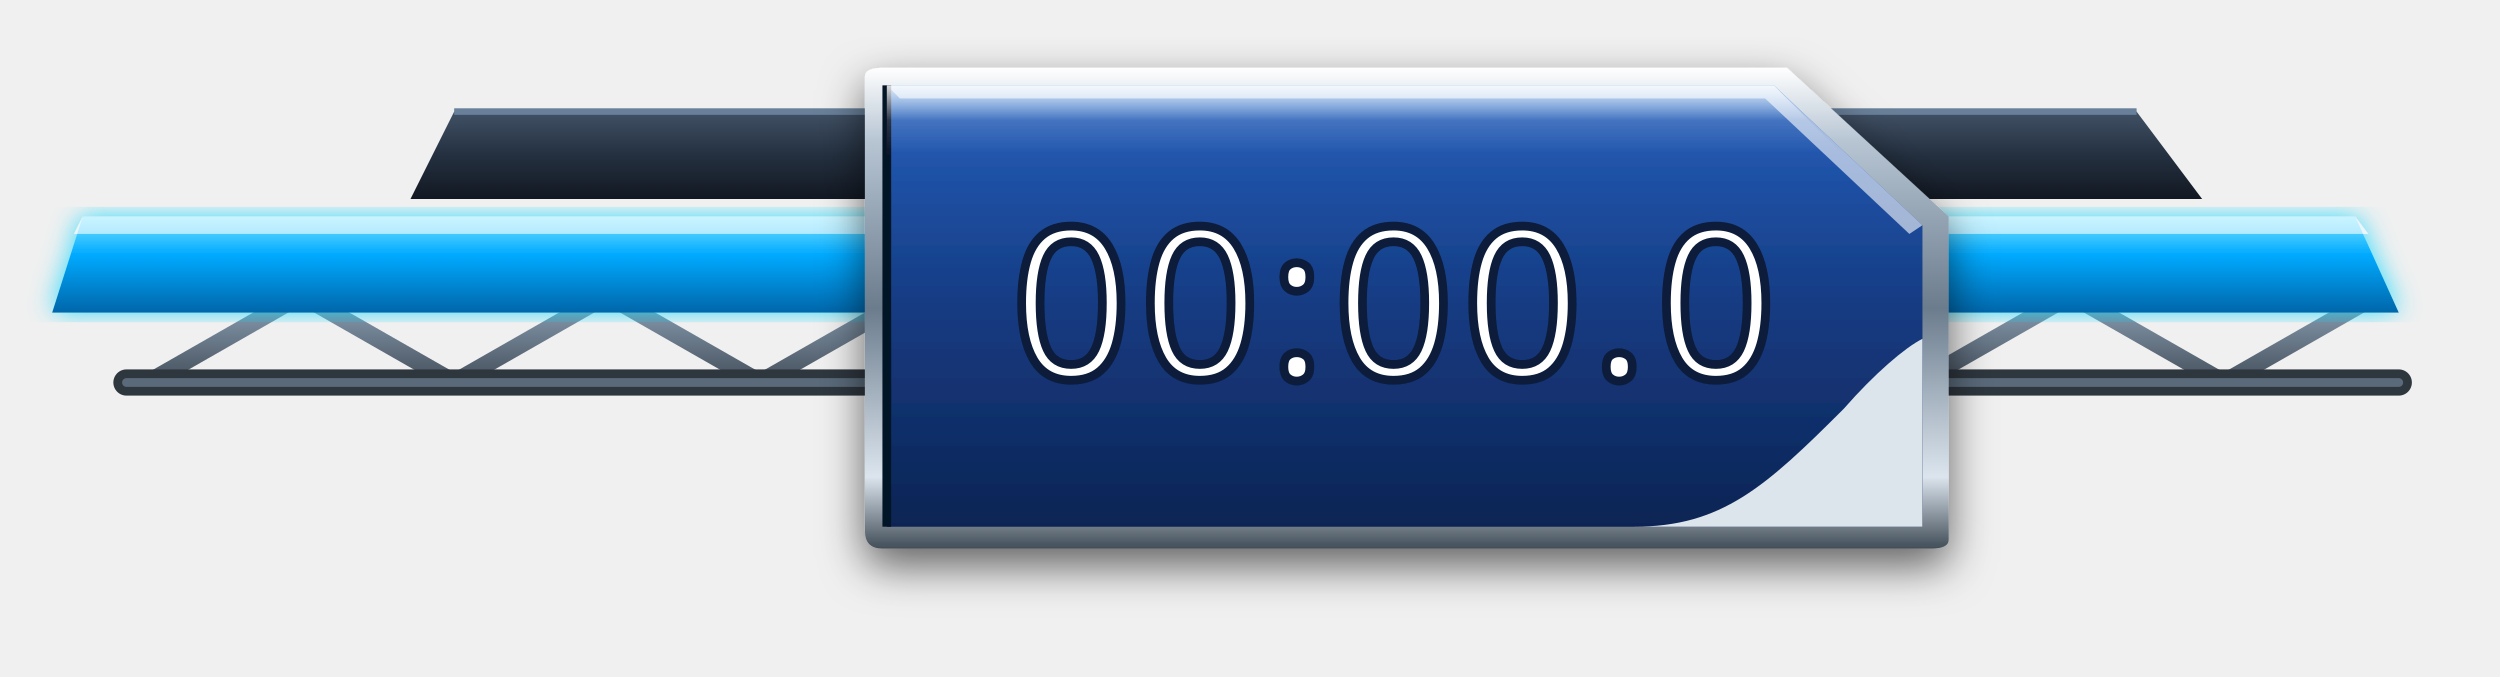
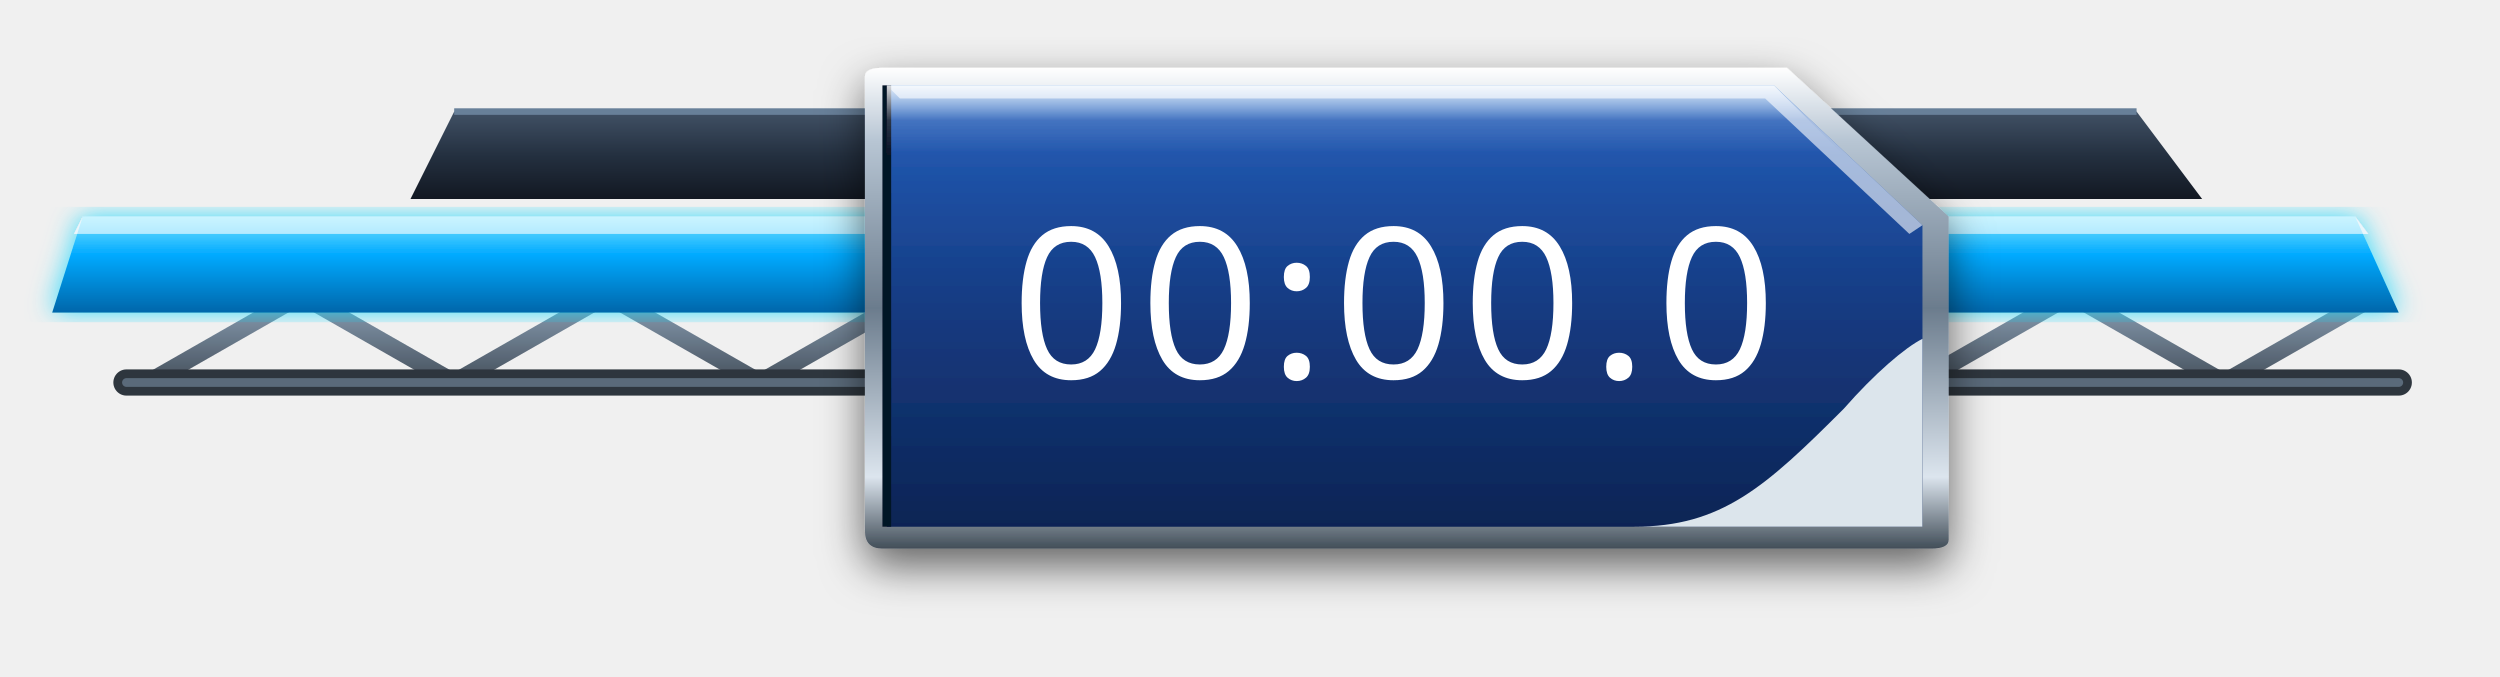
<svg xmlns="http://www.w3.org/2000/svg" viewBox="-18.08 79.163 572.105 154.79">
  <defs>
    <filter id="sombra-placa" x="-10%" y="-10%" width="130%" height="130%">
      <feDropShadow dx="0" dy="4" stdDeviation="5" flood-color="#000000" flood-opacity="0.6" />
    </filter>
    <filter id="brillo-cyan">
      <feDropShadow dx="0" dy="0" stdDeviation="3" flood-color="#00d4ff" flood-opacity="0.8" />
    </filter>
    <linearGradient id="alaOscura" x1="0" y1="0" x2="0" y2="1">
      <stop offset="0" stop-color="#415165" />
      <stop offset="0.5" stop-color="#243040" />
      <stop offset="1" stop-color="#121822" />
    </linearGradient>
    <linearGradient id="neonCyan" x1="0" y1="0" x2="0" y2="1">
      <stop offset="0" stop-color="#7be5ff" />
      <stop offset="0.4" stop-color="#00aaff" />
      <stop offset="1" stop-color="#0066aa" />
    </linearGradient>
    <linearGradient id="marcoCromado" x1="0" y1="0" x2="0" y2="1">
      <stop offset="0" stop-color="#ffffff" />
      <stop offset="0.15" stop-color="#b8c6d4" />
      <stop offset="0.5" stop-color="#6b7c8d" />
      <stop offset="0.85" stop-color="#dce5ee" />
      <stop offset="1" stop-color="#404c57" />
    </linearGradient>
    <linearGradient id="cuerpoAzul" x1="0" y1="0" x2="0" y2="1">
      <stop offset="0" stop-color="#4688d9" />
      <stop offset="0.08" stop-color="#235bb5" />
      <stop offset="0.5" stop-color="#153b82" />
      <stop offset="1" stop-color="#0d2454" />
    </linearGradient>
    <linearGradient id="reflejoCristal" x1="0" y1="0" x2="0" y2="1">
      <stop offset="0" stop-color="#ffffff" stop-opacity="0.85" />
      <stop offset="0.5" stop-color="#ffffff" stop-opacity="0.15" />
      <stop offset="1" stop-color="#ffffff" stop-opacity="0" />
    </linearGradient>
    <linearGradient id="vigaMetal" x1="0" y1="0" x2="0" y2="1">
      <stop offset="0" stop-color="#8ba2b8" />
      <stop offset="1" stop-color="#3c4754" />
    </linearGradient>
  </defs>
  <g>
    <g opacity="0.95" transform="matrix(1, 0, 0, 1, -34.14182, 72.69589)">
      <path d="M 50,94 L 85,74 L 120,94 L 155,74 L 190,94 L 225,74" fill="none" stroke="url(#vigaMetal)" stroke-width="4" stroke-linecap="round" stroke-linejoin="round" />
      <path d="M 420,74 L 455,94 L 490,74 L 525,94 L 560,74" fill="none" stroke="url(#vigaMetal)" stroke-width="4" stroke-linecap="round" stroke-linejoin="round" />
      <line x1="45" y1="94" x2="565" y2="94" stroke="#252d36" stroke-width="6" stroke-linecap="round" />
      <line x1="45" y1="94" x2="565" y2="94" stroke="#536475" stroke-width="2" stroke-linecap="round" />
    </g>
    <polygon points="85.858 104.696 195.858 104.696 195.858 124.696 75.858 124.696" fill="url(#alaOscura)" style="stroke-width: 1;" />
    <polygon points="375.858 104.696 470.858 104.696 485.858 124.696 375.858 124.696" fill="url(#alaOscura)" style="stroke-width: 1;" />
    <line x1="85.858" y1="104.696" x2="195.858" y2="104.696" stroke="#688099" stroke-width="1.5" style="stroke-width: 1.5;" />
    <line x1="375.858" y1="104.696" x2="470.858" y2="104.696" stroke="#688099" stroke-width="1.5" style="stroke-width: 1.5;" />
    <g filter="url(#brillo-cyan)" transform="matrix(1, 0, 0, 1, -34.14182, 72.69589)">
      <polygon points="35,56 225,56 225,78 28,78" fill="url(#neonCyan)" />
      <polygon points="35,56 225,56 225,60 33,60" fill="#ffffff" opacity="0.6" />
      <polygon points="420,56 555,56 565,78 420,78" fill="url(#neonCyan)" />
      <polygon points="420,56 555,56 558,60 420,60" fill="#ffffff" opacity="0.6" />
    </g>
    <g filter="url(#sombra-placa)" transform="matrix(1, 0, 0, 1, -34.14182, 72.69589)">
      <path d="M 215,22 L 425,22 L 462,56 L 462,130 Q 462,132 458,132 L 218,132 Q 214,132 214,128 L 214,24 Q 214,22 218,22 Z" fill="url(#marcoCromado)" />
      <path d="M 219,26 L 422,26 L 456,58 L 456,127 L 219,127 Z" fill="url(#cuerpoAzul)" />
      <path d="M 219,26 L 422,26 L 456,58 L 453,60 L 420,29 L 222,29 Z" fill="#ffffff" opacity="0.6" />
      <line x1="219" y1="26" x2="219" y2="127" stroke="#061226" stroke-width="2" />
      <path d="M 390,127 C 410,127 420,118 438,100 C 445,92 452,86 456,84 L 456,127 Z" fill="#dce5ec" />
      <polygon points="219,26 422,26 438,42 219,42" fill="url(#reflejoCristal)" />
-       <text id="texto-cronometro" x="335" y="93" text-anchor="middle" font-family="'Eurostile', 'Arial Black', sans-serif" font-weight="normal" font-size="48" letter-spacing="2" fill="#ffffff" stroke="#0a1d3b" stroke-width="2" style="white-space: pre;">00:00.0</text>
+       <text id="texto-cronometro" x="335" y="93" text-anchor="middle" font-family="'Eurostile', 'Arial Black', sans-serif" font-weight="normal" font-size="48" letter-spacing="2" fill="#ffffff" style="white-space: pre;">00:00.0</text>
    </g>
  </g>
</svg>
